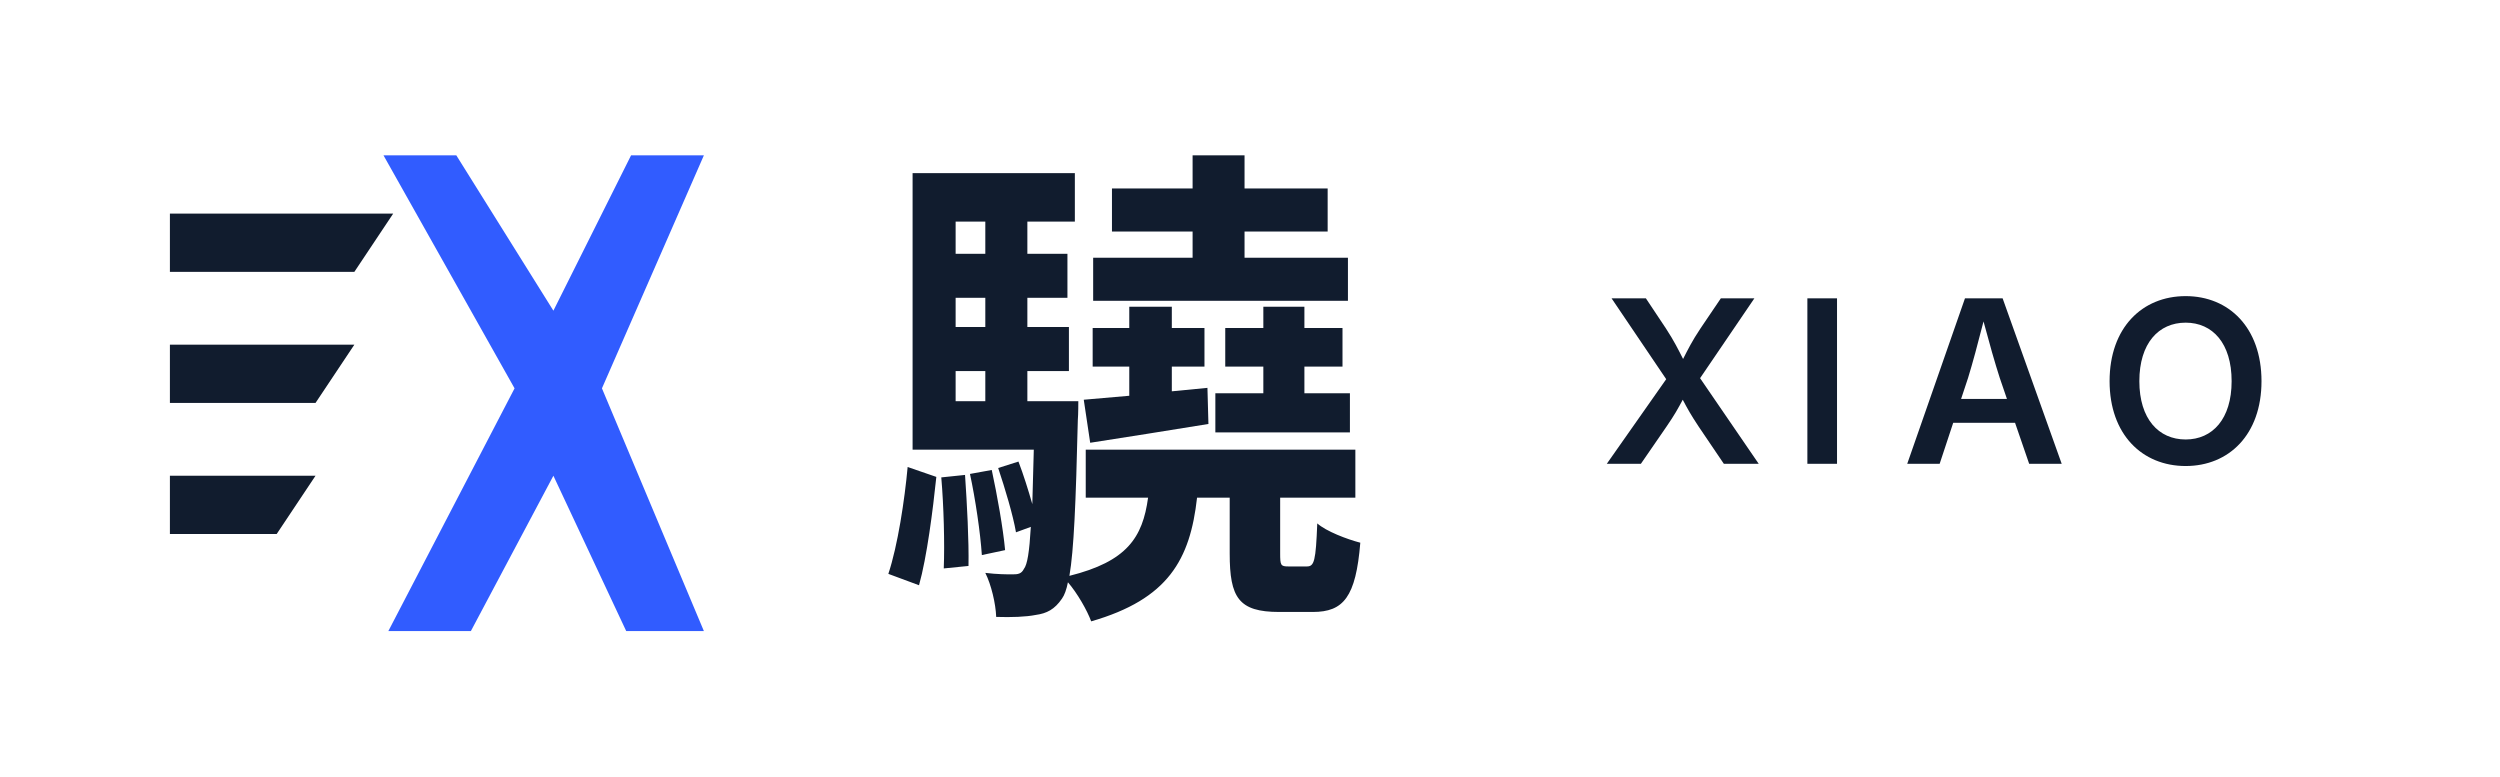
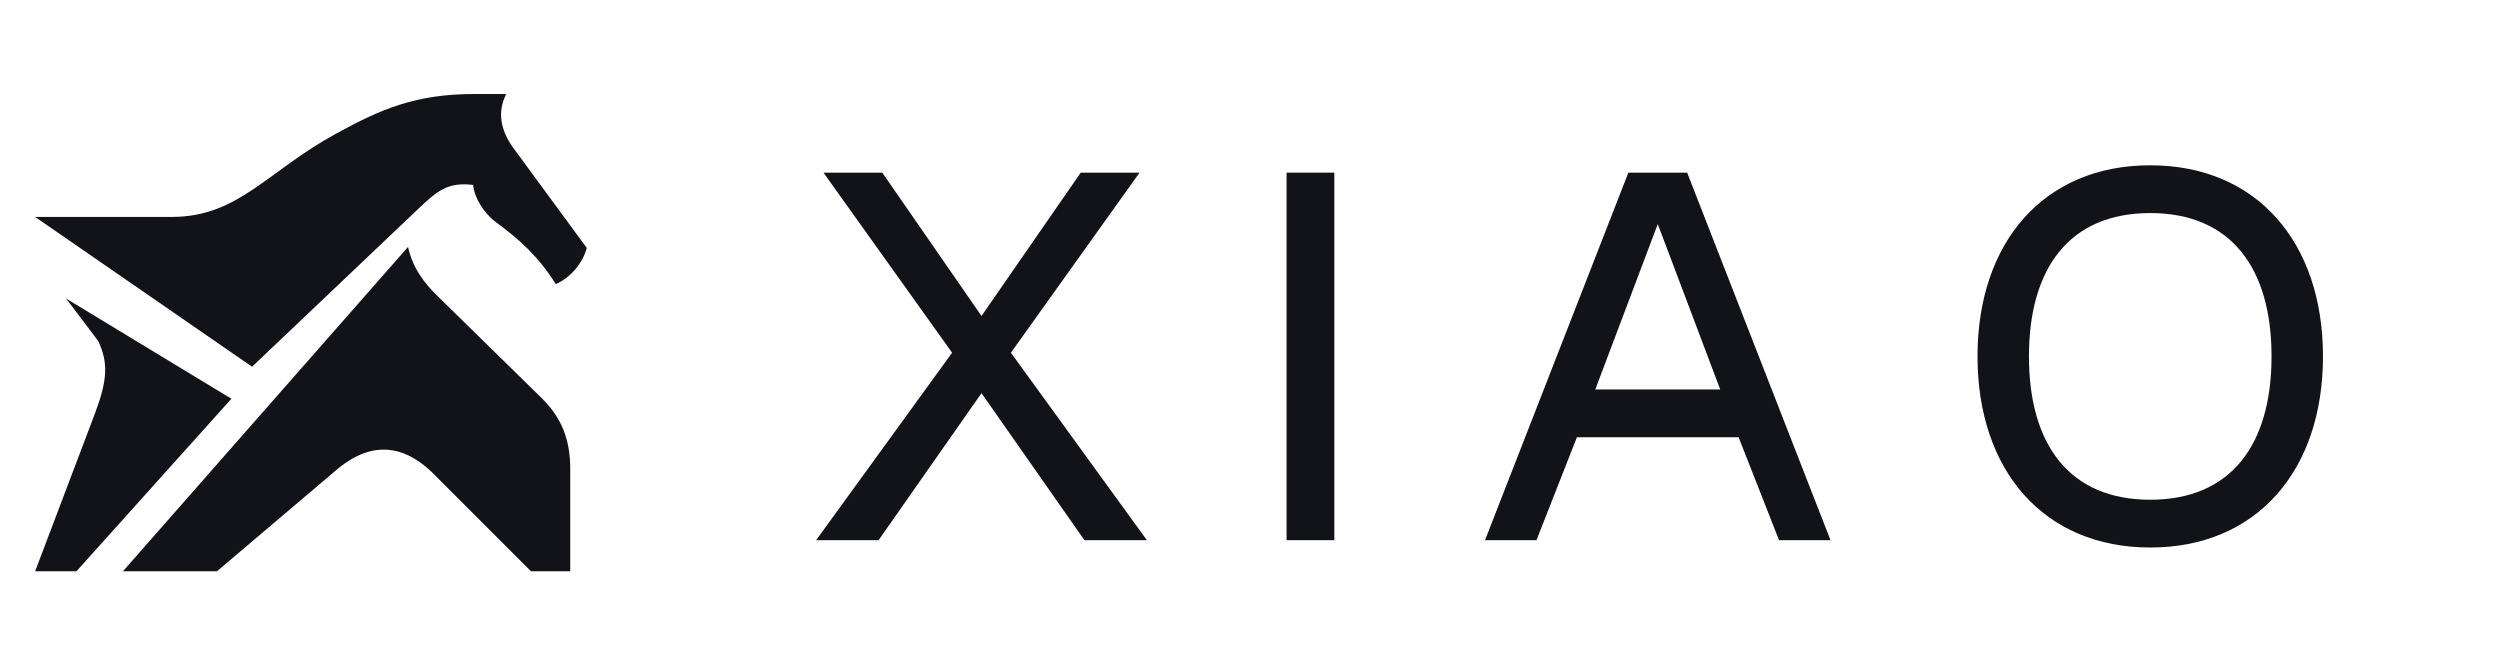
- <svg xmlns="http://www.w3.org/2000/svg" width="515" height="160" viewBox="0 0 515 160" role="img" aria-label="驍 XIAO — primary horizontal logo">
-   <g transform="translate(25,20)">
-     <path d="M10 24 H56 L48 36 H10 Z M10 51 H48 L40 63 H10 Z M10 78 H40 L32 90 H10 Z" fill="#111C2E" />
-     <path d="M54 12 H69 L89 44 L105 12 H120 L99 60 L120 110 H104 L89 78 L72 110 H55 L81 60 Z" fill="#315CFF" />
+ <svg xmlns="http://www.w3.org/2000/svg" width="484" height="128" viewBox="0 0 484 128" fill="none" role="img" aria-labelledby="xiao-wordmark-dark-title xiao-wordmark-dark-desc">
+   <g fill="#111318" transform="translate(0 8) scale(0.2)">
+     <path d="M34 170H166C231 170 258 126 326 89C368 66 402 51 459 51H490C481 69 485 86 496 102L568 200C564 215 552 229 538 235C521 208 503 192 480 175C468 166 459 151 458 139C433 136 423 145 404 163L244 315Z" />
+     <path d="M64 249L224 346L74 513H34L92 360C104 328 105 311 95 290Z" />
+     <path d="M395 199C399 218 410 234 425 248L525 346C544 365 552 386 552 414V513H514L420 419C387 386 354 389 322 418L210 513H119Z" />
  </g>
-   <path d="M189 203C200 152 210 84 213 39L260 49C256 93 244 160 233 211ZM131 196C136 138 138 62 136 12L186 17C187 68 183 142 179 201ZM63 217C57 151 43 58 24 1L86 -22C102 35 114 130 121 197ZM782 541V498H705V420H782V366H685V287H957V366H865V420H942V498H865V541ZM438 640V553H953V640H744V693H912V780H744V847H639V780H476V693H639V640ZM419 353 432 266C502 277 586 290 671 304L669 377L597 370V420H663V498H597V541H511V498H437V420H511V361ZM401 811H73V252H318L315 142C307 170 297 202 287 228L246 215C260 173 276 120 282 85L312 96C309 45 305 20 298 11C293 1 286 0 275 0C265 0 244 0 220 3C232 -21 241 -59 242 -86C273 -87 302 -86 322 -82C344 -79 360 -71 375 -49C380 -42 384 -31 387 -16C406 -38 426 -73 434 -95C590 -50 634 30 648 155H714V42C714 -47 732 -76 814 -76C830 -76 866 -76 882 -76C944 -76 969 -46 978 64C951 71 909 87 891 103C888 27 885 16 870 16C862 16 839 16 833 16C817 16 816 18 816 43V155H968V252H423V155H549C538 74 506 26 390 -3C399 49 403 144 407 312C408 323 408 350 408 350H305V411H389V500H305V559H386V648H305V713H401ZM220 559V500H160V559ZM220 648H160V713H220ZM220 411V350H160V411Z" fill="#111C2E" transform="translate(180.5541,118.3185) scale(0.1019108,-0.1019108)" />
-   <path fill="#111C2E" d="M53 0H360L590 334C664 441 695 499 737 577C779 497 810 441 881 334L1107 0H1421L893 771L1382 1490H1080L896 1218C820 1104 784 1030 740 944C696 1030 661 1103 586 1218L405 1490H96L588 762Z" transform="translate(329.7876,95.54248) scale(0.02287582,-0.02287582)" />
-   <path fill="#111C2E" d="M417 1490H150V0H417Z" transform="translate(368.8876,95.54248) scale(0.02287582,-0.02287582)" />
-   <path fill="#111C2E" d="M50 0H342L464 369H1021L1148 0H1441L909 1490H570ZM535 584 598 774C639 907 684 1074 737 1282C792 1076 839 911 883 774L948 584Z" transform="translate(391.7457,95.54248) scale(0.02287582,-0.02287582)" />
-   <path fill="#111C2E" d="M788 -20C1178 -20 1471 263 1471 744C1471 1226 1178 1510 788 1510C397 1510 103 1226 103 744C103 264 397 -20 788 -20ZM788 219C544 219 371 405 371 744C371 1085 544 1271 788 1271C1030 1271 1202 1086 1202 744C1202 404 1030 219 788 219Z" transform="translate(432.2183,95.54248) scale(0.02287582,-0.02287582)" />
+   <g fill="#111318" fill-rule="evenodd" transform="translate(159.4231 33.4231) scale(0.7115385)">
+     <path d="M0 0H16L43 39L70 0H86L51 49L88 100H71L43 60L15 100H-2L35 49Z" />
+     <path d="M126 0H139V100H126Z" />
+     <path d="M180 100L219 0H235L274 100H260L249 72H205L194 100ZM210 59H244L227 14Z" />
+     <path d="M361-2C390-2 408 19 408 50C408 81 390 102 361 102C332 102 314 81 314 50C314 19 332-2 361-2ZM361 11C339 11 328 26 328 50C328 74 339 89 361 89C383 89 394 74 394 50C394 26 383 11 361 11Z" />
+   </g>
</svg>
